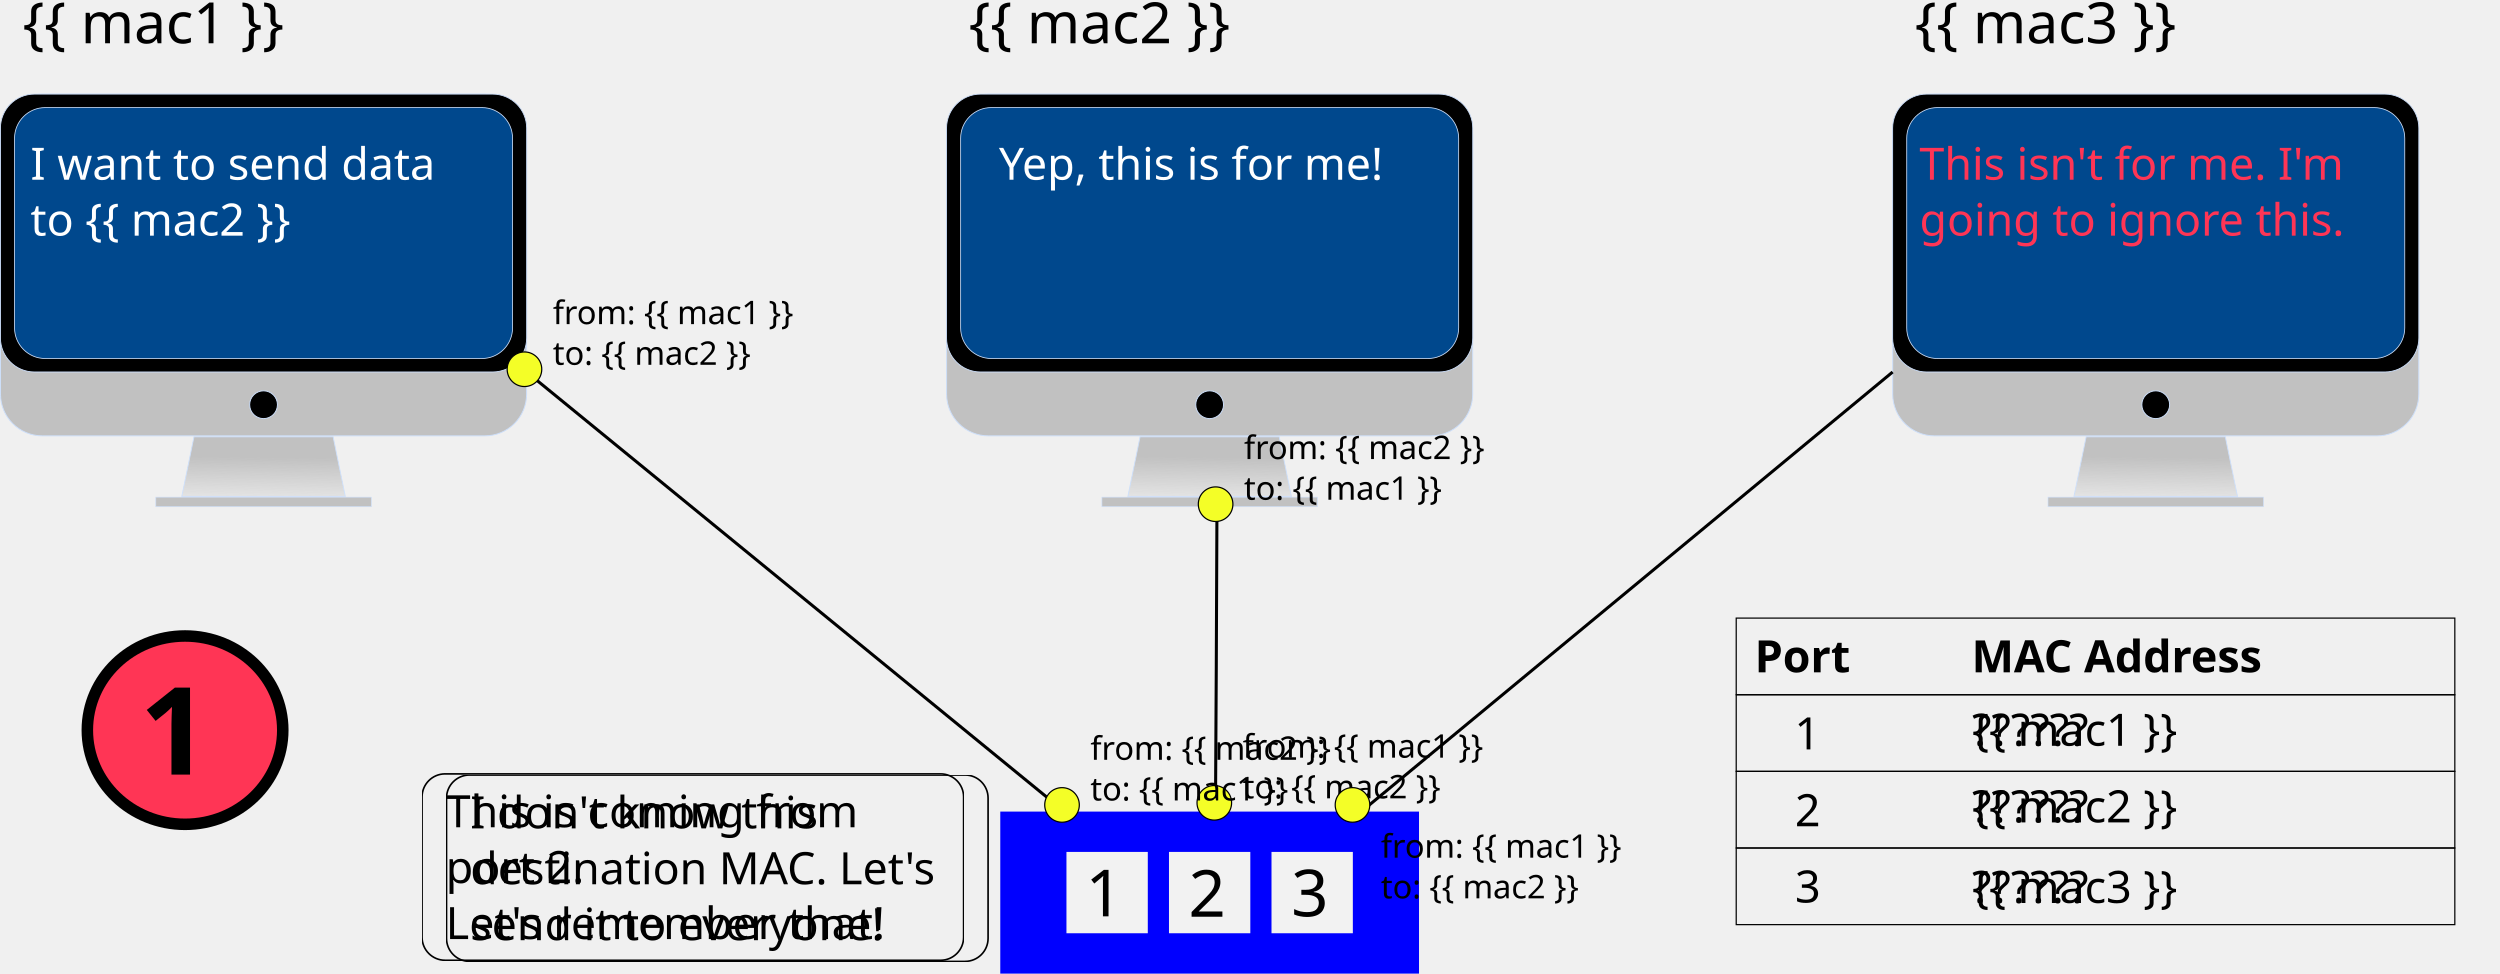
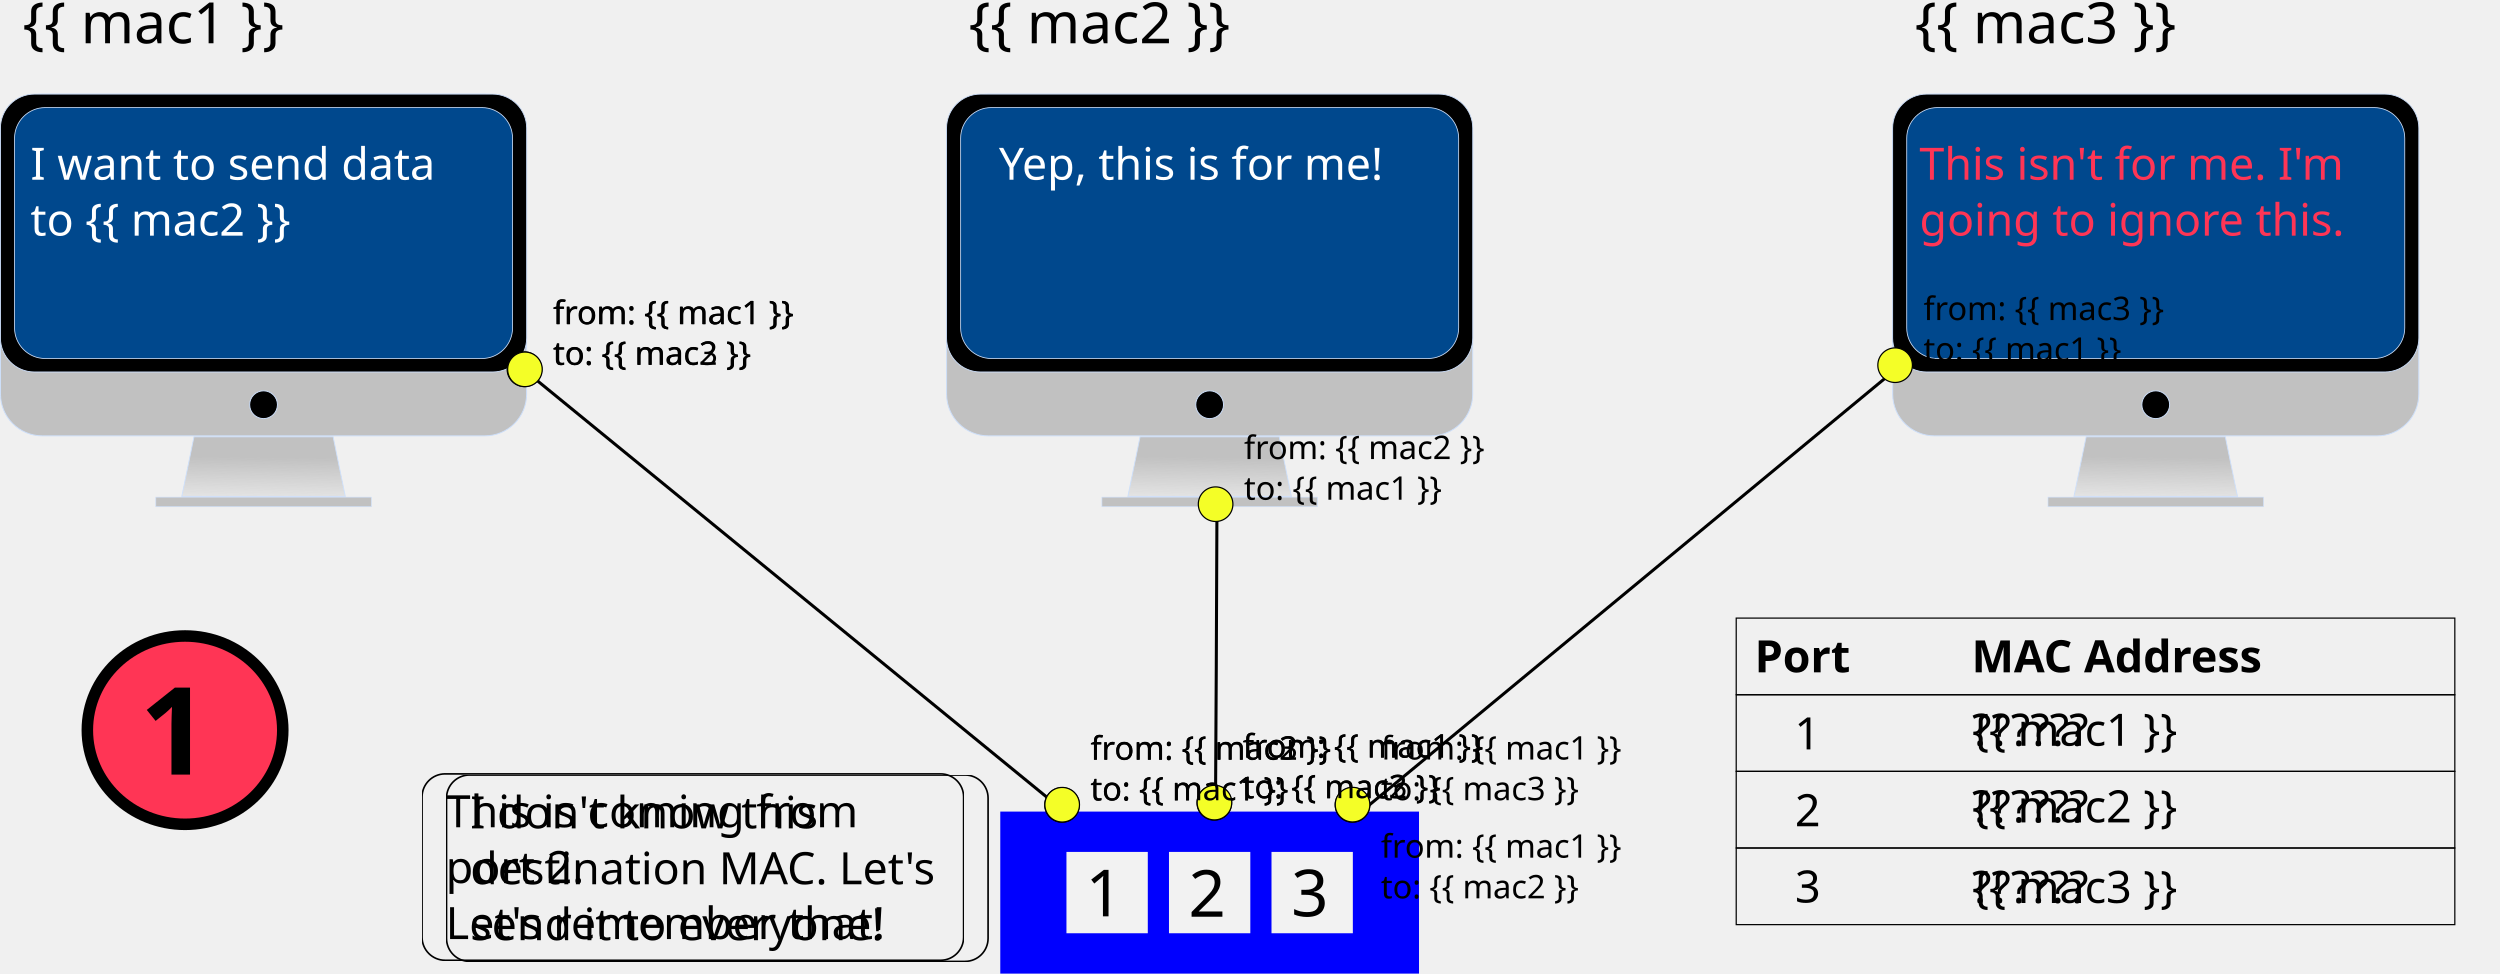
<svg xmlns="http://www.w3.org/2000/svg" xmlns:ns1="http://www.openswatchbook.org/uri/2009/osb" xmlns:xlink="http://www.w3.org/1999/xlink" width="216.818mm" height="84.438mm" viewBox="0 0 216.818 84.438" version="1.1" id="svg-layer2-switch-full-animated">
  <defs id="defs2">
    <linearGradient id="linearGradient2842">
      <stop style="stop-color:#c1c1c1;stop-opacity:1;" offset="0" id="stop2838" />
      <stop style="stop-color:#c1c1c1;stop-opacity:0;" offset="1" id="stop2840" />
    </linearGradient>
    <linearGradient id="linearGradient2826" ns1:paint="solid">
      <stop style="stop-color:#c1c1c1;stop-opacity:1;" offset="0" id="stop2824" />
    </linearGradient>
    <linearGradient xlink:href="#linearGradient2842" id="linearGradient2846" gradientUnits="userSpaceOnUse" x1="105.503" y1="83.598" x2="105.442" y2="89.503" />
    <linearGradient xlink:href="#linearGradient2842" id="linearGradient2992" gradientUnits="userSpaceOnUse" x1="105.503" y1="83.598" x2="105.442" y2="89.503" />
    <linearGradient xlink:href="#linearGradient2842" id="linearGradient999" gradientUnits="userSpaceOnUse" x1="105.503" y1="83.598" x2="105.442" y2="89.503" />
    <filter style="color-interpolation-filters:sRGB" id="filter1090" x="-4.6243867e-06" width="1" y="-4.989477e-06" height="1">
      <feGaussianBlur stdDeviation="1.0557142e-05" id="feGaussianBlur1092" />
    </filter>
    <filter style="color-interpolation-filters:sRGB" id="filter1154" x="-8.1687801e-07" width="1" y="-2.2599193e-06" height="1">
      <feGaussianBlur stdDeviation="1.5222095e-05" id="feGaussianBlur1156" />
    </filter>
    <filter style="color-interpolation-filters:sRGB" id="filter1154-3" x="-8.1687801e-07" width="1" y="-2.2599193e-06" height="1">
      <feGaussianBlur stdDeviation="1.5222095e-05" id="feGaussianBlur1156-3" />
    </filter>
  </defs>
  <g id="layer2">
    <rect style="opacity:1;fill:none;stroke:#000000;stroke-width:0.106;stroke-miterlimit:4;stroke-dasharray:none;stroke-opacity:1" id="rectAddressTableHeader" width="62.323" height="6.646" x="159.406" y="97.352" ry="0" rx="0" class="svg-box-primary" transform="translate(-8.828989,-43.74616)" />
    <rect style="fill:none;stroke:#000000;stroke-width:0.106;stroke-miterlimit:4;stroke-dasharray:none;stroke-opacity:1" id="rectAddressTableRow1" width="62.323" height="6.646" x="159.406" y="103.999" ry="0" rx="0" transform="translate(-8.828989,-43.74616)" class="svg-box" />
    <rect style="fill:none;stroke:#000000;stroke-width:0.106;stroke-miterlimit:4;stroke-dasharray:none;stroke-opacity:1" id="rectAddressTableRow2" width="62.323" height="6.646" x="159.406" y="110.645" ry="0" rx="0" transform="translate(-8.828989,-43.74616)" class="svg-box" />
    <rect style="fill:none;stroke:#000000;stroke-width:0.106;stroke-miterlimit:4;stroke-dasharray:none;stroke-opacity:1" id="rectAddressTableRow3" width="62.323" height="6.646" x="159.406" y="117.291" ry="0" rx="0" transform="translate(-8.828989,-43.74616)" class="svg-box" />
  </g>
  <g id="layer1" transform="translate(-8.828989,-43.74616)" style="opacity:0.999">
    <g id="gComputerAndMac1" transform="translate(0,-0.2672695)">
      <g id="gComputer1" transform="matrix(0.7977855,0,0,0.7977855,-52.08127,16.99573)">
        <rect style="opacity:0.997;fill:#c1c1c1;fill-opacity:1;stroke:#cddffa;stroke-width:0.106;stroke-miterlimit:4;stroke-dasharray:none;stroke-dashoffset:0;stroke-opacity:1" id="rectComputer1" width="57.196" height="37.15" x="76.402" y="44.099" ry="4.544" />
        <rect style="opacity:0.997;fill:#000000;fill-opacity:1;stroke:#cddffa;stroke-width:0.096;stroke-miterlimit:4;stroke-dasharray:none;stroke-dashoffset:0;stroke-opacity:1" id="rectMonitor1" width="57.206" height="30.212" x="76.397" y="44.094" ry="3.695" />
        <rect style="opacity:0.997;fill:#00488d;fill-opacity:1;stroke:#cddffa;stroke-width:0.088;stroke-miterlimit:4;stroke-dasharray:none;stroke-dashoffset:0;stroke-opacity:1" id="rectScreen1" width="54.14" height="27.279" x="77.93" y="45.561" ry="3.336" />
        <circle style="opacity:0.997;fill:#000000;fill-opacity:1;stroke:#cddffa;stroke-width:0.106;stroke-miterlimit:4;stroke-dasharray:none;stroke-dashoffset:0;stroke-opacity:1" id="pathLogo1" cx="105" cy="77.863" r="1.512" />
        <path id="rectStand1" style="opacity:0.997;mix-blend-mode:normal;fill:url(#linearGradient2846);fill-opacity:1;stroke:#cddffa;stroke-width:0.096;stroke-miterlimit:4;stroke-dasharray:none;stroke-dashoffset:0;stroke-opacity:1" d="m 97.435,81.351 h 15.129 l 1.323,6.478 H 96.112 Z" />
        <rect style="opacity:0.997;fill:#c1c1c1;fill-opacity:1;stroke:#cddffa;stroke-width:0.068;stroke-miterlimit:4;stroke-dasharray:none;stroke-dashoffset:0;stroke-opacity:1" id="rectStandBase1" width="23.424" height="1.04" x="93.288" y="87.91" ry="0.52" rx="0" />
      </g>
      <text xml:space="preserve" style="font-style:normal;font-variant:normal;font-weight:normal;font-stretch:normal;font-size:4.939px;line-height:1.25;font-family:sans-serif;-inkscape-font-specification:'sans-serif, Normal';font-variant-ligatures:normal;font-variant-caps:normal;font-variant-numeric:normal;font-variant-east-asian:normal;fill:#000000;fill-opacity:1;stroke:none;stroke-width:0.265" x="10.797" y="47.766" id="textMac1">
        <tspan id="tspan2850" x="10.797" y="47.766" style="font-style:normal;font-variant:normal;font-weight:normal;font-stretch:normal;font-size:4.939px;font-family:sans-serif;-inkscape-font-specification:'sans-serif, Normal';font-variant-ligatures:normal;font-variant-caps:normal;font-variant-numeric:normal;font-variant-east-asian:normal;stroke-width:0.265">{{ mac1 }}</tspan>
      </text>
    </g>
    <g id="gComputerAndMac2" transform="translate(82.05174,-0.2672695)">
      <g id="gComputer2" transform="matrix(0.7977855,0,0,0.7977855,-52.08127,16.99573)">
        <rect style="opacity:0.997;fill:#c1c1c1;fill-opacity:1;stroke:#cddffa;stroke-width:0.106;stroke-miterlimit:4;stroke-dasharray:none;stroke-dashoffset:0;stroke-opacity:1" id="rectComputer2" width="57.196" height="37.15" x="76.402" y="44.099" ry="4.544" />
        <rect style="opacity:0.997;fill:#000000;fill-opacity:1;stroke:#cddffa;stroke-width:0.096;stroke-miterlimit:4;stroke-dasharray:none;stroke-dashoffset:0;stroke-opacity:1" id="rectMonitor2" width="57.206" height="30.212" x="76.397" y="44.094" ry="3.695" />
        <rect style="opacity:0.997;fill:#00488d;fill-opacity:1;stroke:#cddffa;stroke-width:0.088;stroke-miterlimit:4;stroke-dasharray:none;stroke-dashoffset:0;stroke-opacity:1" id="rectScreen2" width="54.14" height="27.279" x="77.93" y="45.561" ry="3.336" />
        <circle style="opacity:0.997;fill:#000000;fill-opacity:1;stroke:#cddffa;stroke-width:0.106;stroke-miterlimit:4;stroke-dasharray:none;stroke-dashoffset:0;stroke-opacity:1" id="circleLogo2" cx="105" cy="77.863" r="1.512" />
        <path id="pathStand2" style="opacity:0.997;mix-blend-mode:normal;fill:url(#linearGradient2992);fill-opacity:1;stroke:#cddffa;stroke-width:0.096;stroke-miterlimit:4;stroke-dasharray:none;stroke-dashoffset:0;stroke-opacity:1" d="m 97.435,81.351 h 15.129 l 1.323,6.478 H 96.112 Z" />
        <rect style="opacity:0.997;fill:#c1c1c1;fill-opacity:1;stroke:#cddffa;stroke-width:0.068;stroke-miterlimit:4;stroke-dasharray:none;stroke-dashoffset:0;stroke-opacity:1" id="rectStandBase2" width="23.424" height="1.04" x="93.288" y="87.91" ry="0.52" rx="0" />
      </g>
      <text xml:space="preserve" style="font-style:normal;font-variant:normal;font-weight:normal;font-stretch:normal;font-size:4.939px;line-height:1.25;font-family:sans-serif;-inkscape-font-specification:'sans-serif, Normal';font-variant-ligatures:normal;font-variant-caps:normal;font-variant-numeric:normal;font-variant-east-asian:normal;fill:#000000;fill-opacity:1;stroke:none;stroke-width:0.265" x="10.797" y="47.766" id="textMac2">
        <tspan id="tspan2994" x="10.797" y="47.766">{{ mac2 }}</tspan>
      </text>
    </g>
    <g id="gComputerAndMac3" transform="translate(164.1035,-0.2672695)">
      <g id="gComputer3" transform="matrix(0.7977855,0,0,0.7977855,-52.08127,16.99573)">
        <rect style="opacity:0.997;fill:#c1c1c1;fill-opacity:1;stroke:#cddffa;stroke-width:0.106;stroke-miterlimit:4;stroke-dasharray:none;stroke-dashoffset:0;stroke-opacity:1" id="rectComputer3" width="57.196" height="37.15" x="76.402" y="44.099" ry="4.544" />
        <rect style="opacity:0.997;fill:#000000;fill-opacity:1;stroke:#cddffa;stroke-width:0.096;stroke-miterlimit:4;stroke-dasharray:none;stroke-dashoffset:0;stroke-opacity:1" id="rectMonitor3" width="57.206" height="30.212" x="76.397" y="44.094" ry="3.695" />
        <rect style="opacity:0.997;fill:#00488d;fill-opacity:1;stroke:#cddffa;stroke-width:0.088;stroke-miterlimit:4;stroke-dasharray:none;stroke-dashoffset:0;stroke-opacity:1" id="rectScreen3" width="54.14" height="27.279" x="77.93" y="45.561" ry="3.336" />
        <circle style="opacity:0.997;fill:#000000;fill-opacity:1;stroke:#cddffa;stroke-width:0.106;stroke-miterlimit:4;stroke-dasharray:none;stroke-dashoffset:0;stroke-opacity:1" id="circleLogo3" cx="105" cy="77.863" r="1.512" />
        <path id="pathStand3" style="opacity:0.997;mix-blend-mode:normal;fill:url(#linearGradient999);fill-opacity:1;stroke:#cddffa;stroke-width:0.096;stroke-miterlimit:4;stroke-dasharray:none;stroke-dashoffset:0;stroke-opacity:1" d="m 97.435,81.351 h 15.129 l 1.323,6.478 H 96.112 Z" />
        <rect style="opacity:0.997;fill:#c1c1c1;fill-opacity:1;stroke:#cddffa;stroke-width:0.068;stroke-miterlimit:4;stroke-dasharray:none;stroke-dashoffset:0;stroke-opacity:1" id="rectStandBase3" width="23.424" height="1.04" x="93.288" y="87.91" ry="0.52" rx="0" />
      </g>
      <text xml:space="preserve" style="font-style:normal;font-variant:normal;font-weight:normal;font-stretch:normal;font-size:4.939px;line-height:1.25;font-family:sans-serif;-inkscape-font-specification:'sans-serif, Normal';font-variant-ligatures:normal;font-variant-caps:normal;font-variant-numeric:normal;font-variant-east-asian:normal;fill:#000000;fill-opacity:1;stroke:none;stroke-width:0.265" x="10.797" y="47.766" id="textMac3">
        <tspan id="tspan1001" x="10.797" y="47.766">{{ mac3 }}</tspan>
      </text>
    </g>
    <path style="fill:none;stroke:#000000;stroke-width:0.265px;stroke-linecap:butt;stroke-linejoin:miter;stroke-opacity:1" d="M 54.505,76.009 C 71.289,89.727 88.072,103.445 104.854,117.163" id="pathComputer1" />
    <path style="fill:none;stroke:#000000;stroke-width:0.265px;stroke-linecap:butt;stroke-linejoin:miter;stroke-opacity:1" d="m 114.373,87.535 c -0.04,9.837 -0.079,19.673 -0.119,24.671 -0.04,4.998 -0.079,5.156 -0.119,5.315" id="pathComputer2" />
    <path style="fill:none;stroke:#000000;stroke-width:0.265px;stroke-linecap:butt;stroke-linejoin:miter;stroke-opacity:1" d="m 172.971,76.009 c -16.677,13.797 -33.353,27.595 -50.03,41.392" id="pathComputer3" />
    <g id="gSwitch">
      <rect style="fill:#0000ff;stroke:none;stroke-width:0.235;stroke-miterlimit:4;stroke-dasharray:none;stroke-opacity:1" id="rectSwitchChasis" width="36.315" height="14.051" x="95.581" y="114.133" />
      <g id="gSwitchPorts">
        <g id="gSwitchPort1">
          <rect style="fill:#f2f2f2;stroke:none;stroke-width:0.172;stroke-miterlimit:4;stroke-dasharray:none;stroke-opacity:1;filter:url(#filter1090)" id="rectSwitchPort1" width="5.479" height="5.078" x="54.657" y="94.613" transform="matrix(1.287503,0,0,1.38915,30.9485,-13.8011)" />
          <text xml:space="preserve" style="font-style:normal;font-variant:normal;font-weight:normal;font-stretch:normal;font-size:5.644px;line-height:1.25;font-family:sans-serif;-inkscape-font-specification:'sans-serif, Normal';font-variant-ligatures:normal;font-variant-caps:normal;font-variant-numeric:normal;font-variant-east-asian:normal;fill:#000000;fill-opacity:1;stroke:none;stroke-width:0.265" x="102.969" y="123.217" id="textPort1">
            <tspan id="tspan1151" x="102.969" y="123.217" style="font-style:normal;font-variant:normal;font-weight:normal;font-stretch:normal;font-size:5.644px;font-family:sans-serif;-inkscape-font-specification:'sans-serif, Normal';font-variant-ligatures:normal;font-variant-caps:normal;font-variant-numeric:normal;font-variant-east-asian:normal;stroke-width:0.265">1</tspan>
          </text>
        </g>
        <g id="gSwitchPort2">
          <rect style="fill:#f2f2f2;stroke:none;stroke-width:0.172;stroke-miterlimit:4;stroke-dasharray:none;stroke-opacity:1;filter:url(#filter1090)" id="rectSwitchPort2" width="5.479" height="5.078" x="54.657" y="94.613" transform="matrix(1.287503,0,0,1.38915,39.84026,-13.8011)" />
          <text xml:space="preserve" style="font-style:normal;font-variant:normal;font-weight:normal;font-stretch:normal;font-size:5.644px;line-height:1.25;font-family:sans-serif;-inkscape-font-specification:'sans-serif, Normal';font-variant-ligatures:normal;font-variant-caps:normal;font-variant-numeric:normal;font-variant-east-asian:normal;fill:#000000;fill-opacity:1;stroke:none;stroke-width:0.265" x="111.905" y="123.253" id="textPort2">
            <tspan id="tspan1165" x="111.905" y="123.253">2</tspan>
          </text>
        </g>
        <g id="gSwitchPort3">
          <rect style="fill:#f2f2f2;stroke:none;stroke-width:0.172;stroke-miterlimit:4;stroke-dasharray:none;stroke-opacity:1;filter:url(#filter1090)" id="rectSwitchPort3" width="5.479" height="5.078" x="54.657" y="94.613" transform="matrix(1.287503,0,0,1.38915,48.73201,-13.8011)" />
          <text xml:space="preserve" style="font-style:normal;font-variant:normal;font-weight:normal;font-stretch:normal;font-size:5.644px;line-height:1.25;font-family:sans-serif;-inkscape-font-specification:'sans-serif, Normal';font-variant-ligatures:normal;font-variant-caps:normal;font-variant-numeric:normal;font-variant-east-asian:normal;fill:#000000;fill-opacity:1;stroke:none;stroke-width:0.265" x="120.818" y="123.21" id="textSwitchPort3">
            <tspan id="tspan1163" x="120.818" y="123.21">3</tspan>
          </text>
        </g>
      </g>
    </g>
    <text xml:space="preserve" x="161.013" y="102.053" id="textAddressTableHeaderPort" class="svg-text-primary">
      <tspan id="tspan924" x="161.013" y="102.053" style="font-style:normal;font-variant:normal;font-weight:bold;font-stretch:normal;font-size:3.881px;font-family:sans-serif;-inkscape-font-specification:'sans-serif, Bold';font-variant-ligatures:normal;font-variant-caps:normal;font-variant-numeric:normal;font-variant-east-asian:normal;stroke-width:0.265">Port</tspan>
    </text>
    <text xml:space="preserve" style="font-style:normal;font-variant:normal;font-weight:normal;font-stretch:normal;font-size:3.881px;line-height:1.25;font-family:sans-serif;-inkscape-font-specification:'sans-serif, Normal';font-variant-ligatures:normal;font-variant-caps:normal;font-variant-numeric:normal;font-variant-east-asian:normal;fill:#000000;fill-opacity:1;stroke:none;stroke-width:0.265" x="164.465" y="108.737" id="textAddressTablePort1">
      <tspan id="tspan938" x="164.465" y="108.737">1</tspan>
    </text>
    <text xml:space="preserve" style="font-style:normal;font-variant:normal;font-weight:normal;font-stretch:normal;font-size:3.881px;line-height:1.25;font-family:sans-serif;-inkscape-font-specification:'sans-serif, Normal';font-variant-ligatures:normal;font-variant-caps:normal;font-variant-numeric:normal;font-variant-east-asian:normal;fill:#000000;fill-opacity:1;stroke:none;stroke-width:0.265" x="164.495" y="115.408" id="textAddressTablePort2">
      <tspan id="tspan944" x="164.495" y="115.408">2</tspan>
    </text>
    <text xml:space="preserve" style="font-style:normal;font-variant:normal;font-weight:normal;font-stretch:normal;font-size:3.881px;line-height:1.25;font-family:sans-serif;-inkscape-font-specification:'sans-serif, Normal';font-variant-ligatures:normal;font-variant-caps:normal;font-variant-numeric:normal;font-variant-east-asian:normal;fill:#000000;fill-opacity:1;stroke:none;stroke-width:0.265" x="164.509" y="122.025" id="textAddressTablePort3">
      <tspan id="tspan950" x="164.509" y="122.025">3</tspan>
    </text>
    <text xml:space="preserve" style="font-style:normal;font-variant:normal;font-weight:normal;font-stretch:normal;font-size:3.881px;line-height:1.25;font-family:sans-serif;-inkscape-font-specification:'sans-serif, Normal';font-variant-ligatures:normal;font-variant-caps:normal;font-variant-numeric:normal;font-variant-east-asian:normal;fill:#000000;fill-opacity:1;stroke:none;stroke-width:0.265" x="179.86" y="108.425" id="textAddressTableMac1">
      <tspan id="tspan956" x="179.86" y="108.425">{{ mac1 }}</tspan>
    </text>
    <text xml:space="preserve" style="font-style:normal;font-variant:normal;font-weight:normal;font-stretch:normal;font-size:3.881px;line-height:1.25;font-family:sans-serif;-inkscape-font-specification:'sans-serif, Normal';font-variant-ligatures:normal;font-variant-caps:normal;font-variant-numeric:normal;font-variant-east-asian:normal;fill:#000000;fill-opacity:1;stroke:none;stroke-width:0.265" x="179.86" y="108.425" id="textAddressTableMac1Dunno">
      <tspan id="tspan6117" x="179.86" y="108.425">??????</tspan>
    </text>
    <text xml:space="preserve" style="font-style:normal;font-variant:normal;font-weight:normal;font-stretch:normal;font-size:3.881px;line-height:1.25;font-family:sans-serif;-inkscape-font-specification:'sans-serif, Normal';font-variant-ligatures:normal;font-variant-caps:normal;font-variant-numeric:normal;font-variant-east-asian:normal;fill:#000000;fill-opacity:1;stroke:none;stroke-width:0.265" x="179.86" y="115.071" id="textAddressTableMac2">
      <tspan id="tspan962" x="179.86" y="115.071">{{ mac2 }}</tspan>
    </text>
    <text xml:space="preserve" style="font-style:normal;font-variant:normal;font-weight:normal;font-stretch:normal;font-size:3.881px;line-height:1.25;font-family:sans-serif;-inkscape-font-specification:'sans-serif, Normal';font-variant-ligatures:normal;font-variant-caps:normal;font-variant-numeric:normal;font-variant-east-asian:normal;fill:#000000;fill-opacity:1;stroke:none;stroke-width:0.265" x="179.86" y="115.071" id="textAddressTableMac2Dunno">
      <tspan id="tspan6122" x="179.86" y="115.071">??????</tspan>
    </text>
    <text xml:space="preserve" style="font-style:normal;font-variant:normal;font-weight:normal;font-stretch:normal;font-size:3.881px;line-height:1.25;font-family:sans-serif;-inkscape-font-specification:'sans-serif, Normal';font-variant-ligatures:normal;font-variant-caps:normal;font-variant-numeric:normal;font-variant-east-asian:normal;fill:#000000;fill-opacity:1;stroke:none;stroke-width:0.265" x="179.86" y="122.059" id="textAddressTableMac3">
      <tspan id="tspan970" x="179.86" y="122.059">{{ mac3 }}</tspan>
    </text>
    <text xml:space="preserve" style="font-style:normal;font-variant:normal;font-weight:normal;font-stretch:normal;font-size:3.881px;line-height:1.25;font-family:sans-serif;-inkscape-font-specification:'sans-serif, Normal';font-variant-ligatures:normal;font-variant-caps:normal;font-variant-numeric:normal;font-variant-east-asian:normal;fill:#000000;fill-opacity:1;stroke:none;stroke-width:0.265" x="179.86" y="122.059" id="textAddressTableMac3Dunno">
      <tspan id="tspan6127" x="179.86" y="122.059">??????</tspan>
    </text>
    <text xml:space="preserve" x="179.827" y="102.053" id="textAddressTableHeaderMacAddress" class="svg-text-primary" style="font-style:normal;font-variant:normal;font-weight:bold;font-stretch:normal;font-size:3.881px;font-family:sans-serif;-inkscape-font-specification:'sans-serif, Bold';font-variant-ligatures:normal;font-variant-caps:normal;font-variant-numeric:normal;font-variant-east-asian:normal">
      <tspan id="tspan1713" x="179.827" y="102.053">MAC Address</tspan>
    </text>
    <text xml:space="preserve" style="font-style:normal;font-variant:normal;font-weight:normal;font-stretch:normal;font-size:3.881px;line-height:1.25;font-family:sans-serif;-inkscape-font-specification:'sans-serif, Normal';font-variant-ligatures:normal;font-variant-caps:normal;font-variant-numeric:normal;font-variant-east-asian:normal;opacity:0.999;fill:#ffffff;fill-opacity:1;stroke:none;stroke-width:0.265" x="11.47" y="59.334" id="textDisplayMessage1">
      <tspan id="tspan6167" x="11.47" y="59.334">I want to send data</tspan>
      <tspan id="tspan6169" x="11.47" y="64.185">to {{ mac2 }}</tspan>
    </text>
    <g id="gMessage2" style="filter:url(#filter1154)" transform="translate(-63.03448,15.47893)">
      <rect style="opacity:0.999;fill:none;stroke:#000000;stroke-width:0.144;stroke-miterlimit:4;stroke-dasharray:none;stroke-opacity:1" id="rectMessage2" width="46.968" height="16.166" x="110.589" y="95.481" ry="2" class="svg-box-secondary" />
      <text xml:space="preserve" style="font-style:normal;font-variant:normal;font-weight:normal;font-stretch:normal;font-size:3.881px;line-height:1.25;font-family:sans-serif;-inkscape-font-specification:'sans-serif, Normal';font-variant-ligatures:normal;font-variant-caps:normal;font-variant-numeric:normal;font-variant-east-asian:normal;opacity:0.998;fill:#000000;fill-opacity:1;stroke:none;stroke-width:0.265" x="112.643" y="100.108" id="text4301">
        <tspan id="tspan1067" x="112.643" y="100.108">I don't know this</tspan>
        <tspan x="112.643" y="104.958" id="tspan3561">destination MAC. Let's</tspan>
        <tspan x="112.643" y="109.809" id="tspan3563">send it to everyone!</tspan>
      </text>
    </g>
    <g id="gDatagram1-1">
      <circle style="fill:#f4fe27;fill-opacity:1;stroke:#000000;stroke-width:0.106" id="cirDatagram1-1" cx="54.314" cy="75.77" r="1.5" />
      <text xml:space="preserve" style="font-style:normal;font-variant:normal;font-weight:normal;font-stretch:normal;font-size:2.822px;line-height:1.25;font-family:sans-serif;-inkscape-font-specification:'sans-serif, Normal';font-variant-ligatures:normal;font-variant-caps:normal;font-variant-numeric:normal;font-variant-east-asian:normal;fill:#000000;fill-opacity:1;stroke:none;stroke-width:0.265" x="56.77" y="71.857" id="textgDatagram1-1">
        <tspan id="tspan6171" x="56.77" y="71.857">from: {{ mac1 }}</tspan>
        <tspan id="tspan6173" x="56.77" y="75.385">to: {{ mac2 }}</tspan>
      </text>
    </g>
    <g id="gDatagram1-2" style="opacity:0.999" transform="translate(59.82841,37.60095)">
      <circle style="fill:#f4fe27;fill-opacity:1;stroke:#000000;stroke-width:0.106" id="cirDatagram1-2" cx="54.314" cy="75.77" r="1.5" />
      <text xml:space="preserve" style="font-style:normal;font-variant:normal;font-weight:normal;font-stretch:normal;font-size:2.822px;line-height:1.25;font-family:sans-serif;-inkscape-font-specification:'sans-serif, Normal';font-variant-ligatures:normal;font-variant-caps:normal;font-variant-numeric:normal;font-variant-east-asian:normal;fill:#000000;fill-opacity:1;stroke:none;stroke-width:0.265" x="56.77" y="71.857" id="textgDatagram1-2">
        <tspan id="tspan6175" x="56.77" y="71.857">from: {{ mac1 }}</tspan>
        <tspan id="tspan6177" x="56.77" y="75.385">to: {{ mac2 }}</tspan>
      </text>
    </g>
    <text xml:space="preserve" style="font-style:normal;font-variant:normal;font-weight:normal;font-stretch:normal;font-size:3.881px;line-height:1.25;font-family:sans-serif;-inkscape-font-specification:'sans-serif, Normal';font-variant-ligatures:normal;font-variant-caps:normal;font-variant-numeric:normal;font-variant-east-asian:normal;opacity:0.999;fill:#ff3555;fill-opacity:1;stroke:none;stroke-width:0.265" x="175.3" y="59.334" id="textDisplayMessage3">
      <tspan id="tspan4267" x="175.3" y="59.334">This isn't for me. I'm</tspan>
      <tspan id="tspan4269" x="175.3" y="64.185">going to ignore this.</tspan>
    </text>
    <text xml:space="preserve" style="font-style:normal;font-variant:normal;font-weight:normal;font-stretch:normal;font-size:3.881px;line-height:1.25;font-family:sans-serif;-inkscape-font-specification:'sans-serif, Normal';font-variant-ligatures:normal;font-variant-caps:normal;font-variant-numeric:normal;font-variant-east-asian:normal;opacity:0.999;fill:#ffffff;fill-opacity:1;stroke:none;stroke-width:0.265" x="95.46" y="59.334" id="textDisplayMessage2">
      <tspan id="tspan4299" x="95.46" y="59.334">Yep, this is for me!</tspan>
    </text>
    <g id="gDatagram1-3" style="opacity:0.999" transform="translate(-47.28679,38.13011)">
      <circle style="opacity:0.999;fill:#f4fe27;fill-opacity:1;stroke:#000000;stroke-width:0.106" id="cirDatagram1-3" cx="173.414" cy="75.424" r="1.5" />
      <text xml:space="preserve" style="font-style:normal;font-variant:normal;font-weight:normal;font-stretch:normal;font-size:2.822px;line-height:1.25;font-family:sans-serif;-inkscape-font-specification:'sans-serif, Normal';font-variant-ligatures:normal;font-variant-caps:normal;font-variant-numeric:normal;font-variant-east-asian:normal;opacity:0.999;fill:#000000;fill-opacity:1;stroke:none;stroke-width:0.265" x="175.87" y="80" id="textgDatagram1-3">
        <tspan id="tspan6179" x="175.87" y="80">from: {{ mac1 }}</tspan>
        <tspan id="tspan6181" x="175.87" y="83.528">to: {{ mac2 }}</tspan>
      </text>
    </g>
    <g id="gStep1">
      <ellipse style="fill:#ff3555;fill-opacity:1;stroke:#000000;stroke-width:1;stroke-miterlimit:4;stroke-dasharray:none" id="cirStep1" cx="24.878" cy="107.07" rx="8.475" ry="8.167" />
      <text xml:space="preserve" style="font-style:normal;font-variant:normal;font-weight:bold;font-stretch:normal;font-size:10.583px;line-height:1.25;font-family:sans-serif;-inkscape-font-specification:'sans-serif, Bold';font-variant-ligatures:normal;font-variant-caps:normal;font-variant-numeric:normal;font-variant-east-asian:normal;fill:#000000;fill-opacity:1;stroke:none;stroke-width:0.265;stroke-miterlimit:4;stroke-dasharray:none" x="20.935" y="110.928" id="textStep1">
        <tspan id="tspan7676" x="20.935" y="110.928" style="font-style:normal;font-variant:normal;font-weight:bold;font-stretch:normal;font-size:10.583px;font-family:sans-serif;-inkscape-font-specification:'sans-serif, Bold';font-variant-ligatures:normal;font-variant-caps:normal;font-variant-numeric:normal;font-variant-east-asian:normal;stroke-width:0.265;stroke-miterlimit:4;stroke-dasharray:none">1</tspan>
      </text>
    </g>
    <g id="gDatagram2-1" style="opacity:0.999" transform="translate(59.94122,11.70381)">
      <circle style="fill:#f4fe27;fill-opacity:1;stroke:#000000;stroke-width:0.106" id="cirDatagram2-1" cx="54.314" cy="75.77" r="1.5" />
      <text xml:space="preserve" style="font-style:normal;font-variant:normal;font-weight:normal;font-stretch:normal;font-size:2.822px;line-height:1.25;font-family:sans-serif;-inkscape-font-specification:'sans-serif, Normal';font-variant-ligatures:normal;font-variant-caps:normal;font-variant-numeric:normal;font-variant-east-asian:normal;fill:#000000;fill-opacity:1;stroke:none;stroke-width:0.265" x="56.77" y="71.857" id="textgDatagram2-1">
        <tspan id="tspan6171-2" x="56.77" y="71.857">from: {{ mac2 }}</tspan>
        <tspan id="tspan6173-5" x="56.77" y="75.385">to: {{ mac1 }}</tspan>
      </text>
    </g>
    <g id="gDatagram2-2" style="opacity:0.999" transform="translate(46.62092,37.78589)">
      <circle style="fill:#f4fe27;fill-opacity:1;stroke:#000000;stroke-width:0.106" id="cirDatagram2-2" cx="54.314" cy="75.77" r="1.5" />
      <text xml:space="preserve" style="font-style:normal;font-variant:normal;font-weight:normal;font-stretch:normal;font-size:2.822px;line-height:1.25;font-family:sans-serif;-inkscape-font-specification:'sans-serif, Normal';font-variant-ligatures:normal;font-variant-caps:normal;font-variant-numeric:normal;font-variant-east-asian:normal;fill:#000000;fill-opacity:1;stroke:none;stroke-width:0.265" x="56.77" y="71.857" id="textgDatagram2-2">
        <tspan id="tspan6171-2-2" x="56.77" y="71.857">from: {{ mac2 }}</tspan>
        <tspan id="tspan6173-5-9" x="56.77" y="75.385">to: {{ mac1 }}</tspan>
      </text>
    </g>
    <g id="gMessage3" style="opacity:0.999;filter:url(#filter1154-3)" transform="translate(-65.15612,15.38101)">
      <rect style="opacity:0.999;fill:none;stroke:#000000;stroke-width:0.144;stroke-miterlimit:4;stroke-dasharray:none;stroke-opacity:1" id="rectMessage3" width="46.968" height="16.166" x="110.589" y="95.481" ry="2" class="svg-box-secondary" />
      <text xml:space="preserve" style="font-style:normal;font-variant:normal;font-weight:normal;font-stretch:normal;font-size:3.881px;line-height:1.25;font-family:sans-serif;-inkscape-font-specification:'sans-serif, Normal';font-variant-ligatures:normal;font-variant-caps:normal;font-variant-numeric:normal;font-variant-east-asian:normal;opacity:0.998;fill:#000000;fill-opacity:1;stroke:none;stroke-width:0.265" x="112.643" y="100.108" id="text4301-3">
        <tspan id="tspan1247" x="112.643" y="100.108">This is coming from</tspan>
        <tspan id="tspan1249" x="112.643" y="104.958">port 2.</tspan>
        <tspan id="tspan1251" x="112.643" y="109.809">Let's remember that!</tspan>
      </text>
    </g>
+     <g id="gDatagram3-1" style="opacity:0.999" transform="translate(0.0413722,0.00876336)">
+       <circle style="fill:#f4fe27;fill-opacity:1;stroke:#000000;stroke-width:0.106" id="cirDatagram3-1" cx="54.314" cy="75.77" r="1.5" />
+       <text xml:space="preserve" style="font-style:normal;font-variant:normal;font-weight:normal;font-stretch:normal;font-size:2.822px;line-height:1.25;font-family:sans-serif;-inkscape-font-specification:'sans-serif, Normal';font-variant-ligatures:normal;font-variant-caps:normal;font-variant-numeric:normal;font-variant-east-asian:normal;fill:#000000;fill-opacity:1;stroke:none;stroke-width:0.265" x="56.77" y="71.857" id="textgDatagram3-1">
+         <tspan id="tspan1172" x="56.77" y="71.857">from: {{ mac1 }}</tspan>
+         <tspan id="tspan1174" x="56.77" y="75.385">to: {{ mac3 }}</tspan>
+       </text>
+     </g>
+     <g id="gDatagram3-3" style="opacity:0.999" transform="translate(71.81759,37.76017)">
+       <circle style="fill:#f4fe27;fill-opacity:1;stroke:#000000;stroke-width:0.106" id="cirDatagram3-3" cx="54.314" cy="75.77" r="1.5" />
+       <text xml:space="preserve" style="font-style:normal;font-variant:normal;font-weight:normal;font-stretch:normal;font-size:2.822px;line-height:1.25;font-family:sans-serif;-inkscape-font-specification:'sans-serif, Normal';font-variant-ligatures:normal;font-variant-caps:normal;font-variant-numeric:normal;font-variant-east-asian:normal;fill:#000000;fill-opacity:1;stroke:none;stroke-width:0.265" x="56.77" y="71.857" id="textgDatagram3-3">
+         <tspan id="tspan1172-4" x="56.77" y="71.857">from: {{ mac1 }}</tspan>
+         <tspan id="tspan1174-5" x="56.77" y="75.385">to: {{ mac3 }}</tspan>
+       </text>
+     </g>
+     <g id="gDatagram3-2" style="opacity:0.999" transform="translate(59.84109,37.58329)">
+       <circle style="fill:#f4fe27;fill-opacity:1;stroke:#000000;stroke-width:0.106" id="cirDatagram3-2" cx="54.314" cy="75.77" r="1.5" />
+       <text xml:space="preserve" style="font-style:normal;font-variant:normal;font-weight:normal;font-stretch:normal;font-size:2.822px;line-height:1.25;font-family:sans-serif;-inkscape-font-specification:'sans-serif, Normal';font-variant-ligatures:normal;font-variant-caps:normal;font-variant-numeric:normal;font-variant-east-asian:normal;fill:#000000;fill-opacity:1;stroke:none;stroke-width:0.265" x="56.77" y="71.857" id="textgDatagram3-2">
+         <tspan id="tspan1172-4-7" x="56.77" y="71.857">from: {{ mac1 }}</tspan>
+         <tspan id="tspan1174-5-3" x="56.77" y="75.385">to: {{ mac3 }}</tspan>
+       </text>
+     </g>
+     <g id="gDatagram4-1" style="opacity:0.999" transform="translate(118.8735,-0.3517678)">
+       <circle style="fill:#f4fe27;fill-opacity:1;stroke:#000000;stroke-width:0.106" id="cirDatagram4-1" cx="54.314" cy="75.77" r="1.5" />
+       <text xml:space="preserve" style="font-style:normal;font-variant:normal;font-weight:normal;font-stretch:normal;font-size:2.822px;line-height:1.25;font-family:sans-serif;-inkscape-font-specification:'sans-serif, Normal';font-variant-ligatures:normal;font-variant-caps:normal;font-variant-numeric:normal;font-variant-east-asian:normal;fill:#000000;fill-opacity:1;stroke:none;stroke-width:0.265" x="56.77" y="71.857" id="textgDatagram4-1">
+         <tspan id="tspan1284" x="56.77" y="71.857">from: {{ mac3 }}</tspan>
+         <tspan id="tspan1286" x="56.77" y="75.385">to: {{ mac1 }}</tspan>
+       </text>
+     </g>
+     <g id="gDatagram4-2" style="opacity:0.999" transform="translate(46.63559,37.76779)">
+       <circle style="fill:#f4fe27;fill-opacity:1;stroke:#000000;stroke-width:0.106" id="cirDatagram4-2" cx="54.314" cy="75.77" r="1.5" />
+       <text xml:space="preserve" style="font-style:normal;font-variant:normal;font-weight:normal;font-stretch:normal;font-size:2.822px;line-height:1.25;font-family:sans-serif;-inkscape-font-specification:'sans-serif, Normal';font-variant-ligatures:normal;font-variant-caps:normal;font-variant-numeric:normal;font-variant-east-asian:normal;fill:#000000;fill-opacity:1;stroke:none;stroke-width:0.265" x="56.77" y="71.857" id="textgDatagram4-2">
+         <tspan id="tspan1284-2" x="56.77" y="71.857">from: {{ mac3 }}</tspan>
+         <tspan id="tspan1286-3" x="56.77" y="75.385">to: {{ mac1 }}</tspan>
+       </text>
+     </g>
  </g>
</svg>
